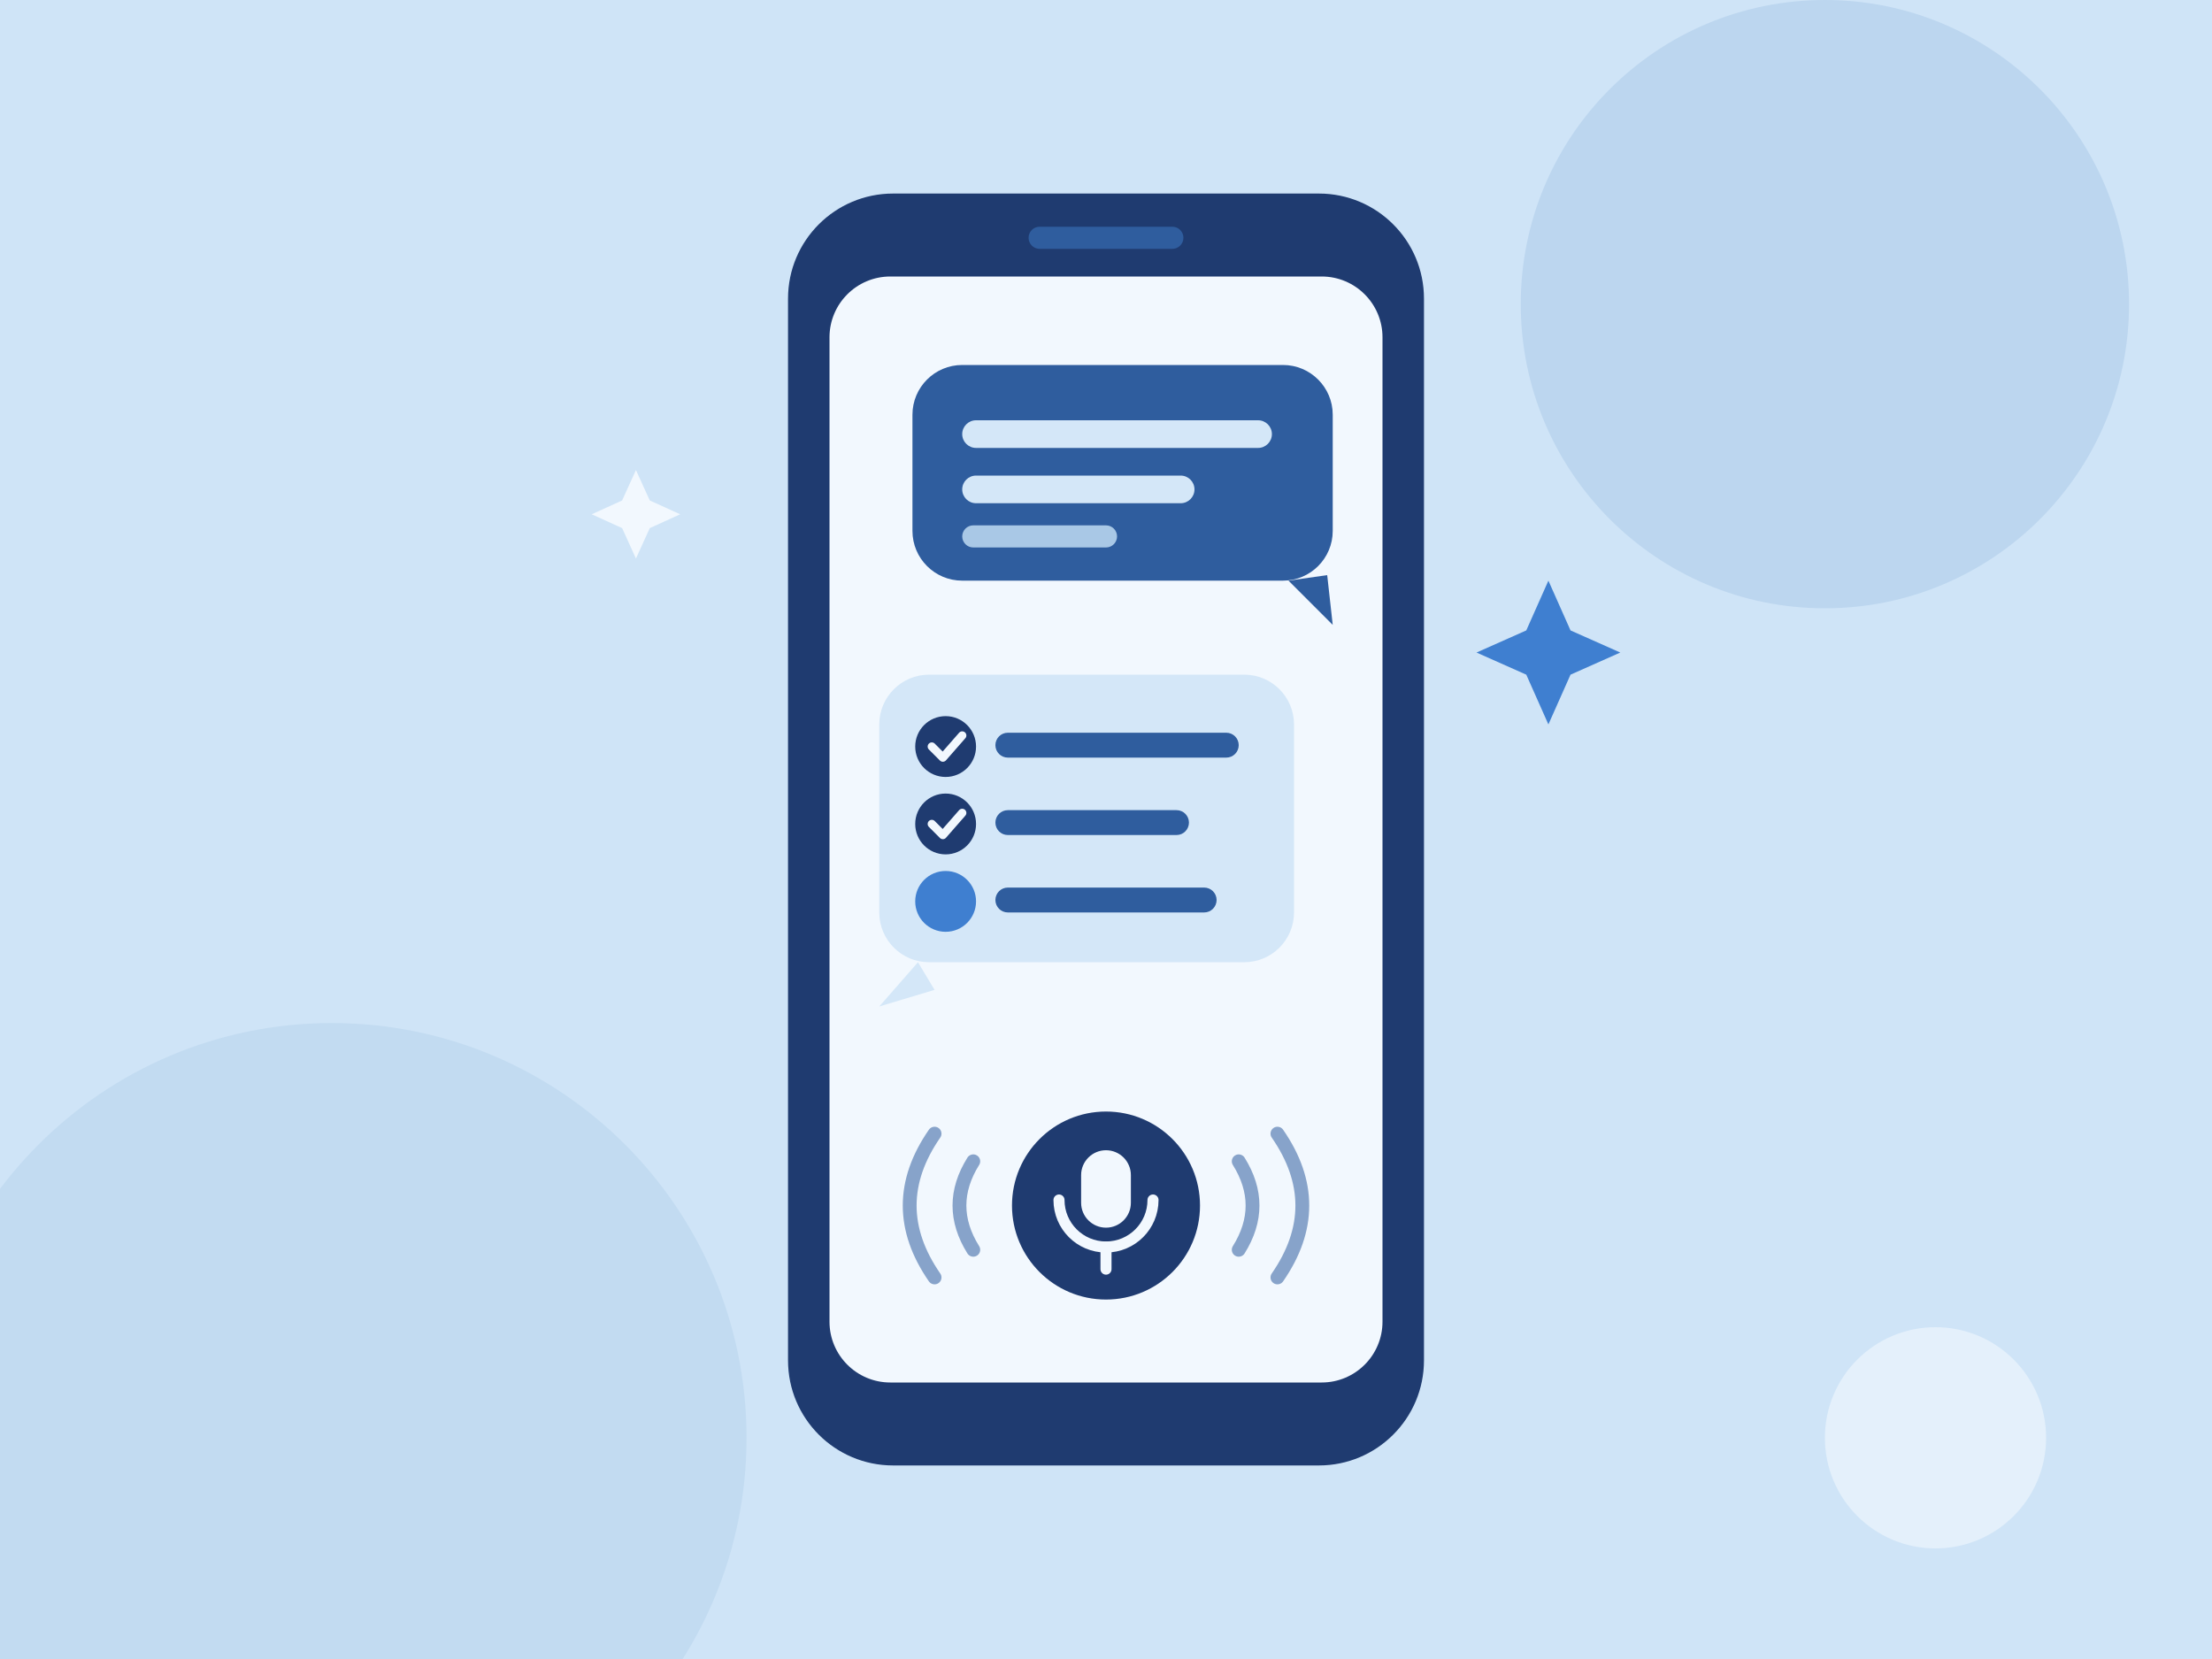
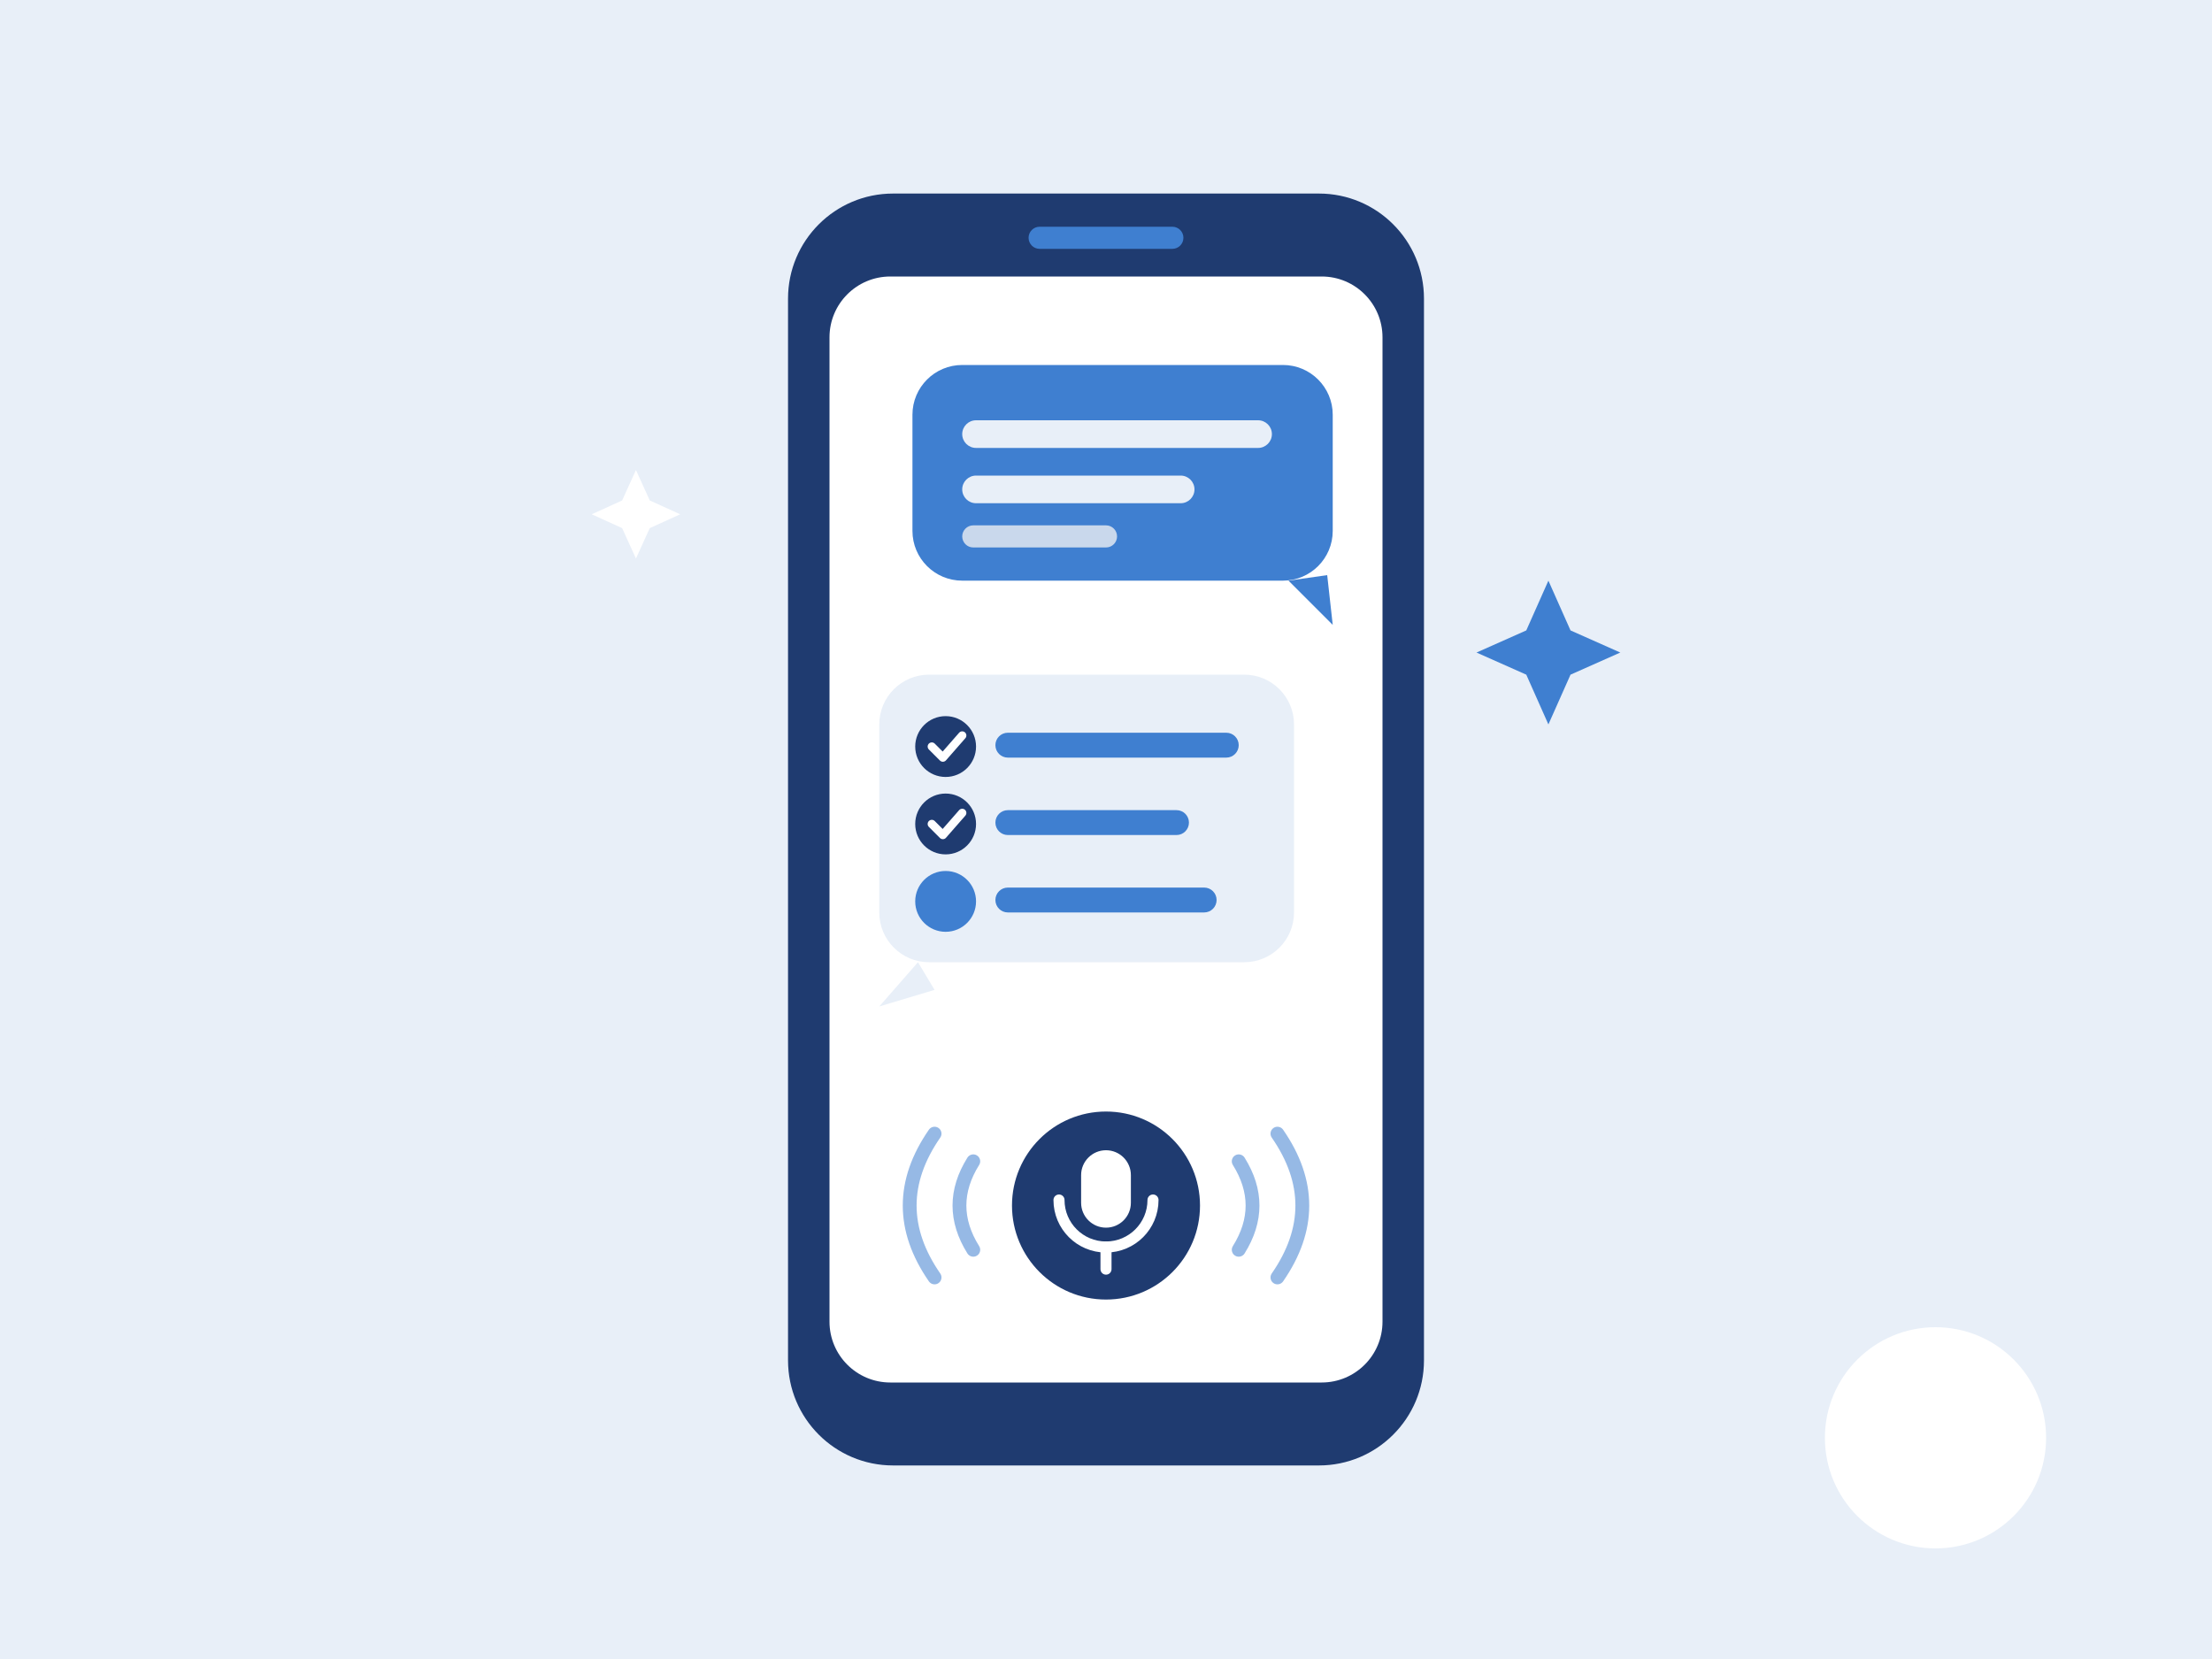
<svg xmlns="http://www.w3.org/2000/svg" viewBox="0 0 800 600" role="img" aria-label="A phone with a message typed in plain words and a microphone button">
-   <rect width="800" height="600" fill="#cfe4f7" />
-   <circle cx="660" cy="110" r="110" fill="#bcd6ef" />
-   <circle cx="120" cy="520" r="150" fill="#c2dbf1" />
-   <circle cx="700" cy="520" r="40" fill="#e4f0fb" />
+   <rect width="800" height="600" fill="#e8eff8" />
+   <circle cx="660" cy="110" r="110" fill="#e8eff8" />
+   <circle cx="120" cy="520" r="150" fill="#e8eff8" />
+   <circle cx="700" cy="520" r="40" fill="#ffffff" />
  <rect x="285" y="70" width="230" height="460" rx="38" fill="#1f3b70" />
-   <rect x="300" y="100" width="200" height="400" rx="22" fill="#f2f8fe" />
-   <rect x="372" y="82" width="56" height="8" rx="4" fill="#2f5d9e" />
-   <rect x="330" y="132" width="152" height="78" rx="18" fill="#2f5d9e" />
-   <path d="M466 210 l16 16 l-2 -18 z" fill="#2f5d9e" />
-   <rect x="348" y="152" width="112" height="10" rx="5" fill="#d4e7f8" />
-   <rect x="348" y="172" width="84" height="10" rx="5" fill="#d4e7f8" />
-   <rect x="348" y="190" width="56" height="8" rx="4" fill="#a9c8e6" />
-   <rect x="318" y="244" width="150" height="104" rx="18" fill="#d4e7f8" />
-   <path d="M332 348 l-14 16 l20 -6 z" fill="#d4e7f8" />
+   <rect x="300" y="100" width="200" height="400" rx="22" fill="#ffffff" />
+   <rect x="372" y="82" width="56" height="8" rx="4" fill="#3f7fd0" />
+   <rect x="330" y="132" width="152" height="78" rx="18" fill="#3f7fd0" />
+   <path d="M466 210 l16 16 l-2 -18 z" fill="#3f7fd0" />
+   <rect x="348" y="152" width="112" height="10" rx="5" fill="#e8eff8" />
+   <rect x="348" y="172" width="84" height="10" rx="5" fill="#e8eff8" />
+   <rect x="348" y="190" width="56" height="8" rx="4" fill="#c9d8ec" />
+   <rect x="318" y="244" width="150" height="104" rx="18" fill="#e8eff8" />
+   <path d="M332 348 l-14 16 l20 -6 z" fill="#e8eff8" />
  <circle cx="342" cy="270" r="11" fill="#1f3b70" />
-   <path d="M337 270 l4 4 l7 -8" stroke="#f2f8fe" stroke-width="3" fill="none" stroke-linecap="round" stroke-linejoin="round" />
-   <rect x="360" y="265" width="88" height="9" rx="4.5" fill="#2f5d9e" />
+   <path d="M337 270 l4 4 l7 -8" stroke="#ffffff" stroke-width="3" fill="none" stroke-linecap="round" stroke-linejoin="round" />
+   <rect x="360" y="265" width="88" height="9" rx="4.5" fill="#3f7fd0" />
  <circle cx="342" cy="298" r="11" fill="#1f3b70" />
-   <path d="M337 298 l4 4 l7 -8" stroke="#f2f8fe" stroke-width="3" fill="none" stroke-linecap="round" stroke-linejoin="round" />
-   <rect x="360" y="293" width="70" height="9" rx="4.5" fill="#2f5d9e" />
+   <path d="M337 298 l4 4 l7 -8" stroke="#ffffff" stroke-width="3" fill="none" stroke-linecap="round" stroke-linejoin="round" />
+   <rect x="360" y="293" width="70" height="9" rx="4.5" fill="#3f7fd0" />
  <circle cx="342" cy="326" r="11" fill="#3f7fd0" />
-   <rect x="360" y="321" width="80" height="9" rx="4.5" fill="#2f5d9e" />
+   <rect x="360" y="321" width="80" height="9" rx="4.5" fill="#3f7fd0" />
  <circle cx="400" cy="436" r="34" fill="#1f3b70" />
-   <rect x="391" y="416" width="18" height="28" rx="9" fill="#f2f8fe" />
-   <path d="M383 434 a17 17 0 0 0 34 0" stroke="#f2f8fe" stroke-width="4" fill="none" stroke-linecap="round" />
-   <path d="M400 451 v8" stroke="#f2f8fe" stroke-width="4" stroke-linecap="round" />
-   <path d="M448 420 q10 16 0 32 M462 410 q18 26 0 52" stroke="#2f5d9e" stroke-width="5" fill="none" stroke-linecap="round" opacity="0.55" />
-   <path d="M352 420 q-10 16 0 32 M338 410 q-18 26 0 52" stroke="#2f5d9e" stroke-width="5" fill="none" stroke-linecap="round" opacity="0.55" />
+   <rect x="391" y="416" width="18" height="28" rx="9" fill="#ffffff" />
+   <path d="M383 434 a17 17 0 0 0 34 0" stroke="#ffffff" stroke-width="4" fill="none" stroke-linecap="round" />
+   <path d="M400 451 v8" stroke="#ffffff" stroke-width="4" stroke-linecap="round" />
+   <path d="M448 420 q10 16 0 32 M462 410 q18 26 0 52" stroke="#3f7fd0" stroke-width="5" fill="none" stroke-linecap="round" opacity="0.55" />
+   <path d="M352 420 q-10 16 0 32 M338 410 q-18 26 0 52" stroke="#3f7fd0" stroke-width="5" fill="none" stroke-linecap="round" opacity="0.55" />
  <path d="M560 210 l8 18 l18 8 l-18 8 l-8 18 l-8 -18 l-18 -8 l18 -8 z" fill="#3f7fd0" />
-   <path d="M230 170 l5 11 l11 5 l-11 5 l-5 11 l-5 -11 l-11 -5 l11 -5 z" fill="#f2f8fe" />
+   <path d="M230 170 l5 11 l11 5 l-11 5 l-5 11 l-5 -11 l-11 -5 l11 -5 z" fill="#ffffff" />
</svg>
